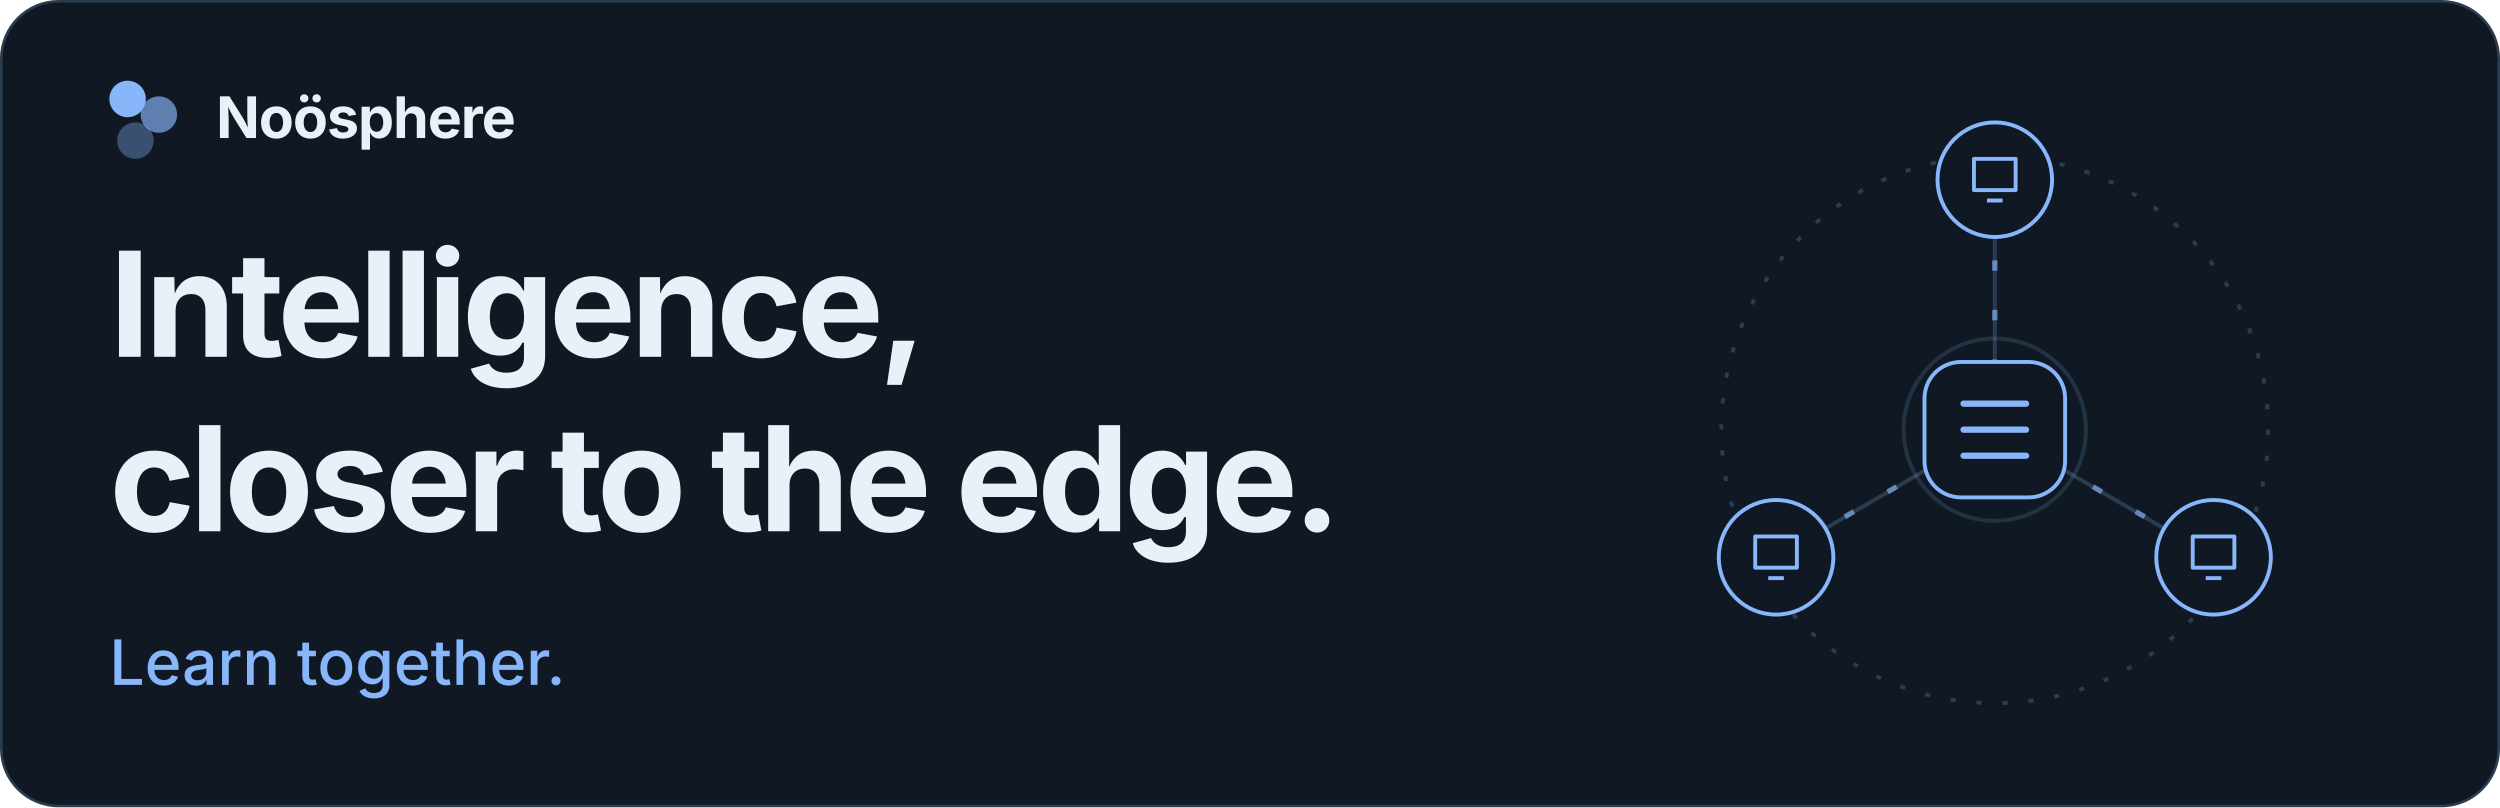
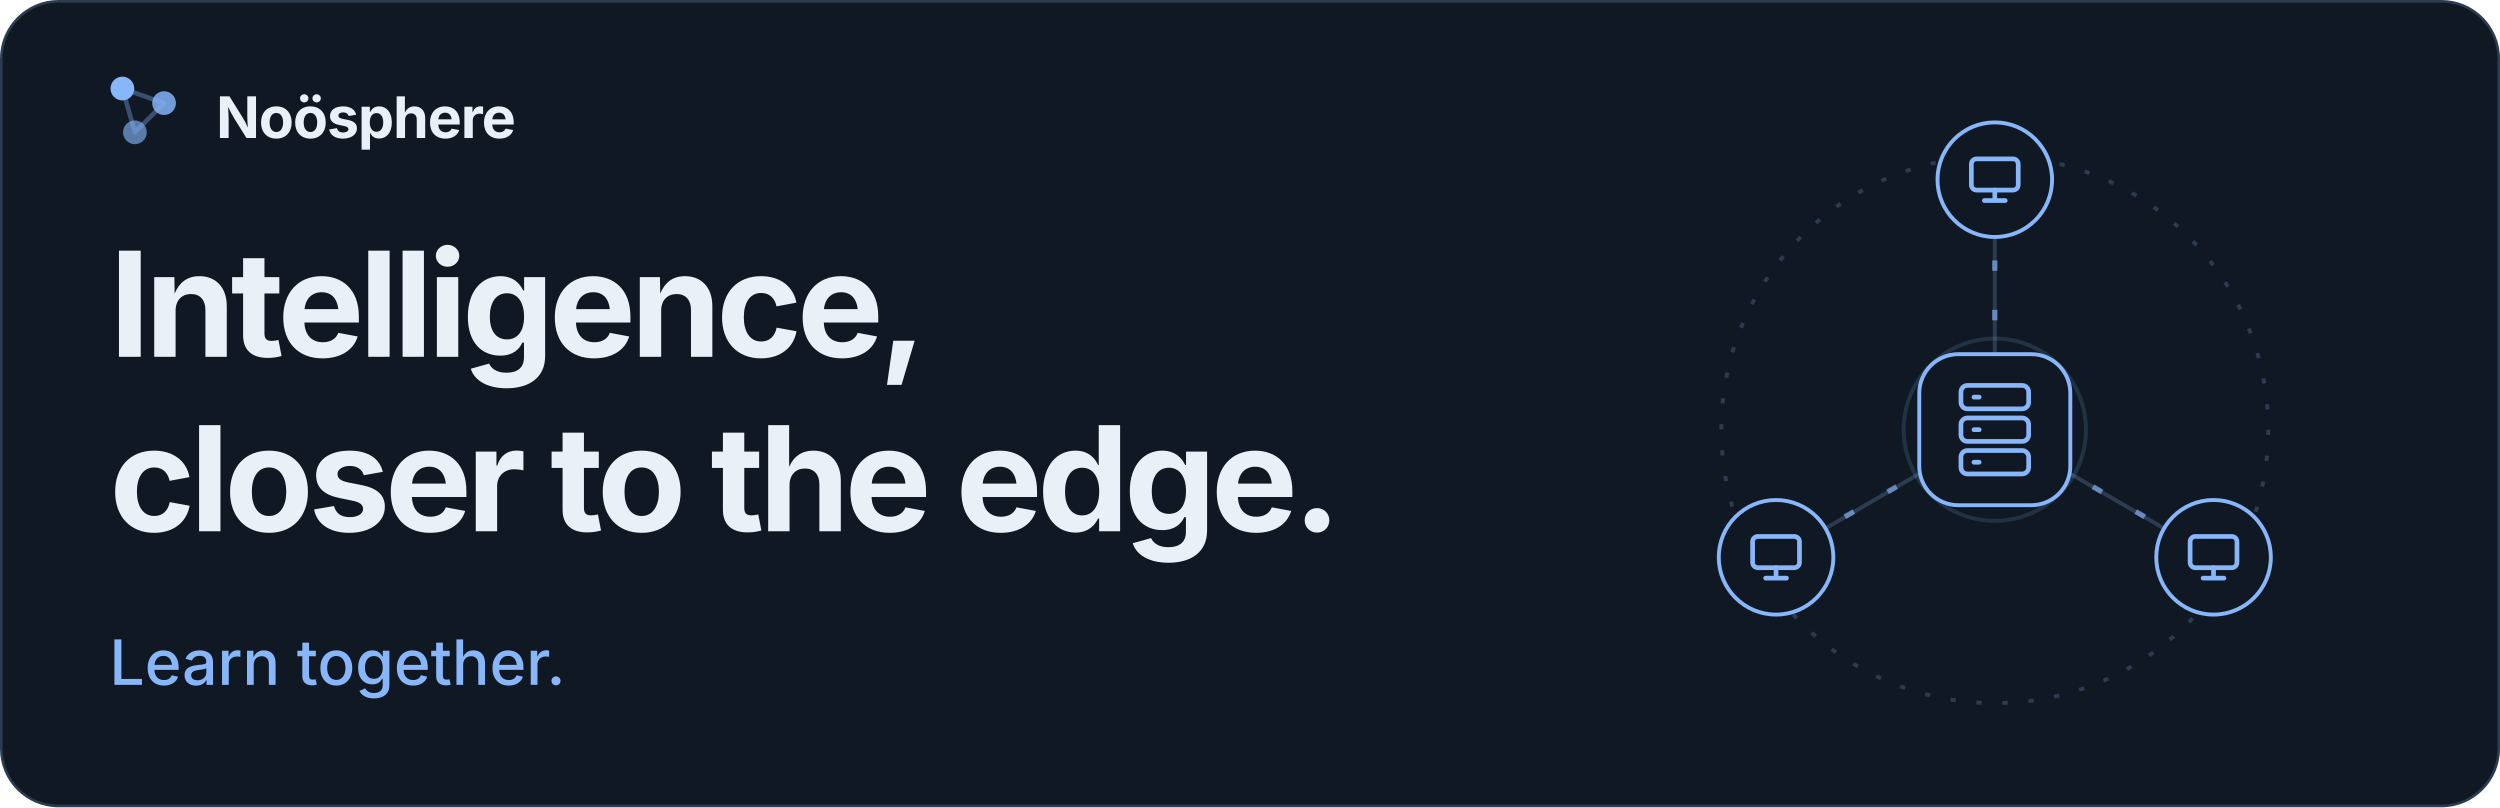
<svg xmlns="http://www.w3.org/2000/svg" width="960" height="310" viewBox="0 0 960 310" role="img" aria-labelledby="title desc">
  <style>
  text {font-family:Inter,system-ui,-apple-system,Segoe UI,sans-serif}
  .phrase {opacity:0;animation:words 12s ease-in-out infinite}
  .p1 {opacity:1} .p2 {animation-delay:-8s} .p3 {animation-delay:-4s}
  .flow {animation:flow 5s linear infinite}
  .pulse {transform-origin:center;animation:pulse 4s ease-in-out infinite}
  @keyframes words {0%,30%,100%{opacity:0} 5%,25%{opacity:1} 33%,99%{opacity:0}}
  @keyframes flow {to{stroke-dashoffset:-76}}
  @keyframes pulse {50%{opacity:.4}}
  @media(prefers-reduced-motion:reduce) {.phrase,.flow,.pulse{animation:none} .p1{opacity:1} .p2,.p3{display:none}}

</style>
  <rect x=".5" y=".5" width="959" height="309" rx="22" fill="#101923" stroke="#2b3c51" />
-   <g transform="translate(42 36)" fill="#87b6fb">
-     <circle cx="7" cy="2" r="7" />
-     <circle cx="19" cy="8" r="7" opacity=".65" />
-     <circle cx="10" cy="18" r="7" opacity=".35" />
+   <g transform="translate(39 26) scale(.8)">
+     <g fill="#87b6fb" stroke="#87b6fb" stroke-linecap="round" stroke-linejoin="round">
+       <path d="M10 10L30 17L16 31Z" fill="none" stroke-width="2.2" opacity=".35" />
+       <circle cx="10" cy="10" r="5.7" stroke="none" />
+       <circle cx="30" cy="17" r="5.7" stroke="none" opacity=".82" />
+       <circle cx="16" cy="31" r="5.7" stroke="none" opacity=".62" />
+     </g>
  </g>
  <text x="83" y="53" fill="#e9f0f8" font-size="22" font-weight="650" letter-spacing="-.4">Noösphere</text>
  <text x="42" y="137" fill="#e9f0f8" font-size="56" font-weight="650" letter-spacing="-2">Intelligence,</text>
  <text x="42" y="204" fill="#e9f0f8" font-size="56" font-weight="650" letter-spacing="-2">closer to the edge.</text>
  <g transform="translate(42 263)" font-size="24" font-weight="500">
    <text class="phrase p1" fill="#87b6fb" x="0" y="0">Learn together.</text>
    <text class="phrase p2" fill="#72d0bd" x="0" y="0">Adapt efficiently.</text>
    <text class="phrase p3" fill="#c4afff" x="0" y="0">Build trust.</text>
  </g>
  <g transform="translate(766 165)" fill="none" stroke="#2b3c51" stroke-width="1.5">
    <circle r="105" stroke-dasharray="2 8" />
    <path d="M0 0L0 -96M0 0L-84 49M0 0L84 49" />
    <g stroke="#87b6fb" stroke-width="2" stroke-dasharray="4 15" opacity=".65" class="flow">
      <path d="M0 -84V-22M-74 43L-19 11M74 43L19 11" />
    </g>
    <g fill="#101923" stroke="#87b6fb">
-       <rect x="-27" y="-26" width="54" height="52" rx="14" />
-       <path d="M-12 -10H12M-12 0H12M-12 10H12" stroke-width="2.4" stroke-linecap="round" />
+       <rect x="-29" y="-29" width="58" height="58" rx="15" />
+       <g stroke-width="1.8" stroke-linecap="round">
+         <rect x="-13" y="-17" width="26" height="9" rx="2.5" />
+         <rect x="-13" y="-4.5" width="26" height="9" rx="2.5" />
+         <rect x="-13" y="8" width="26" height="9" rx="2.5" />
+         <path d="M-8 -12.5H-6M-8 0H-6M-8 12.5H-6" />
+       </g>
      <circle cy="-96" r="22" />
      <circle cx="-84" cy="49" r="22" />
      <circle cx="84" cy="49" r="22" />
-       <path d="M-8 -104H8V-92H-8ZM-3 -88H3M-92 41H-76V53H-92ZM-87 57H-81M76 41H92V53H76ZM81 57H87" stroke-linejoin="round" />
+       <g stroke-width="1.8" stroke-linecap="round" stroke-linejoin="round">
+         <rect x="-9" y="-104" width="18" height="12" rx="2" />
+         <path d="M0 -92V-88M-4 -88H4" />
+         <rect x="-93" y="41" width="18" height="12" rx="2" />
+         <path d="M-84 53V57M-88 57H-80" />
+         <rect x="75" y="41" width="18" height="12" rx="2" />
+         <path d="M84 53V57M80 57H88" />
+       </g>
    </g>
    <circle r="35" stroke="#87b6fb" opacity=".16" class="pulse" />
  </g>
</svg>
